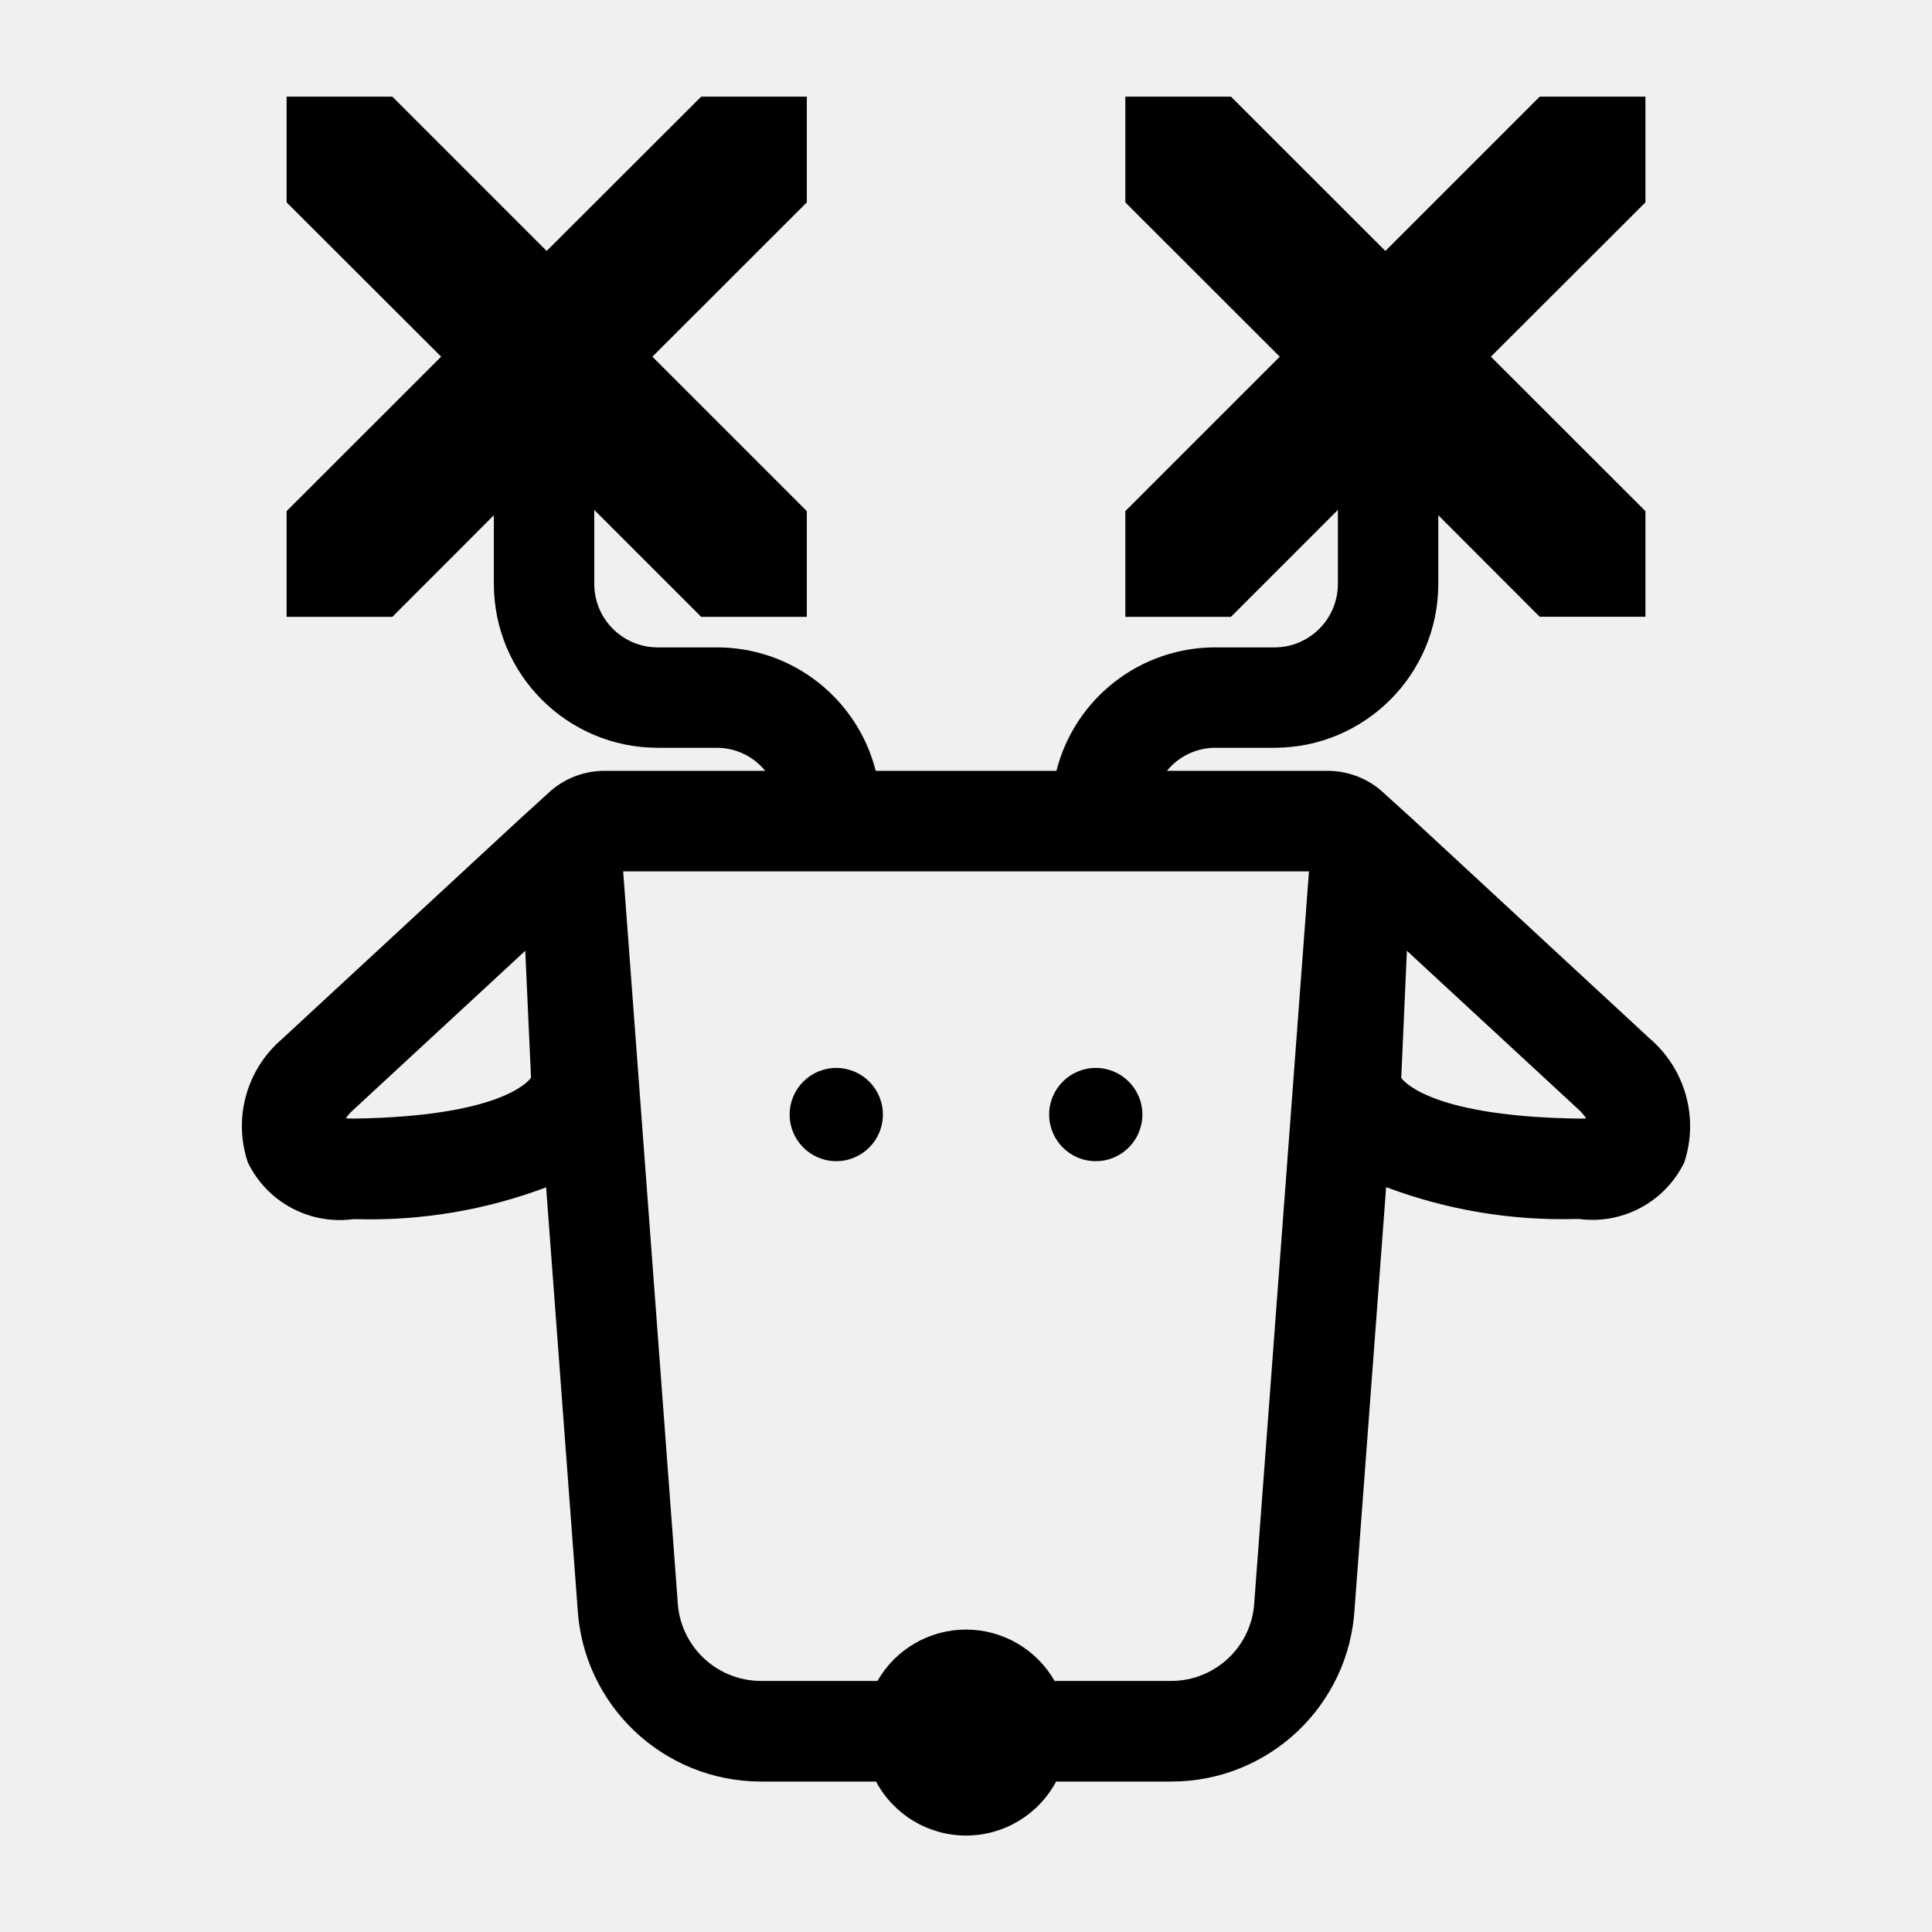
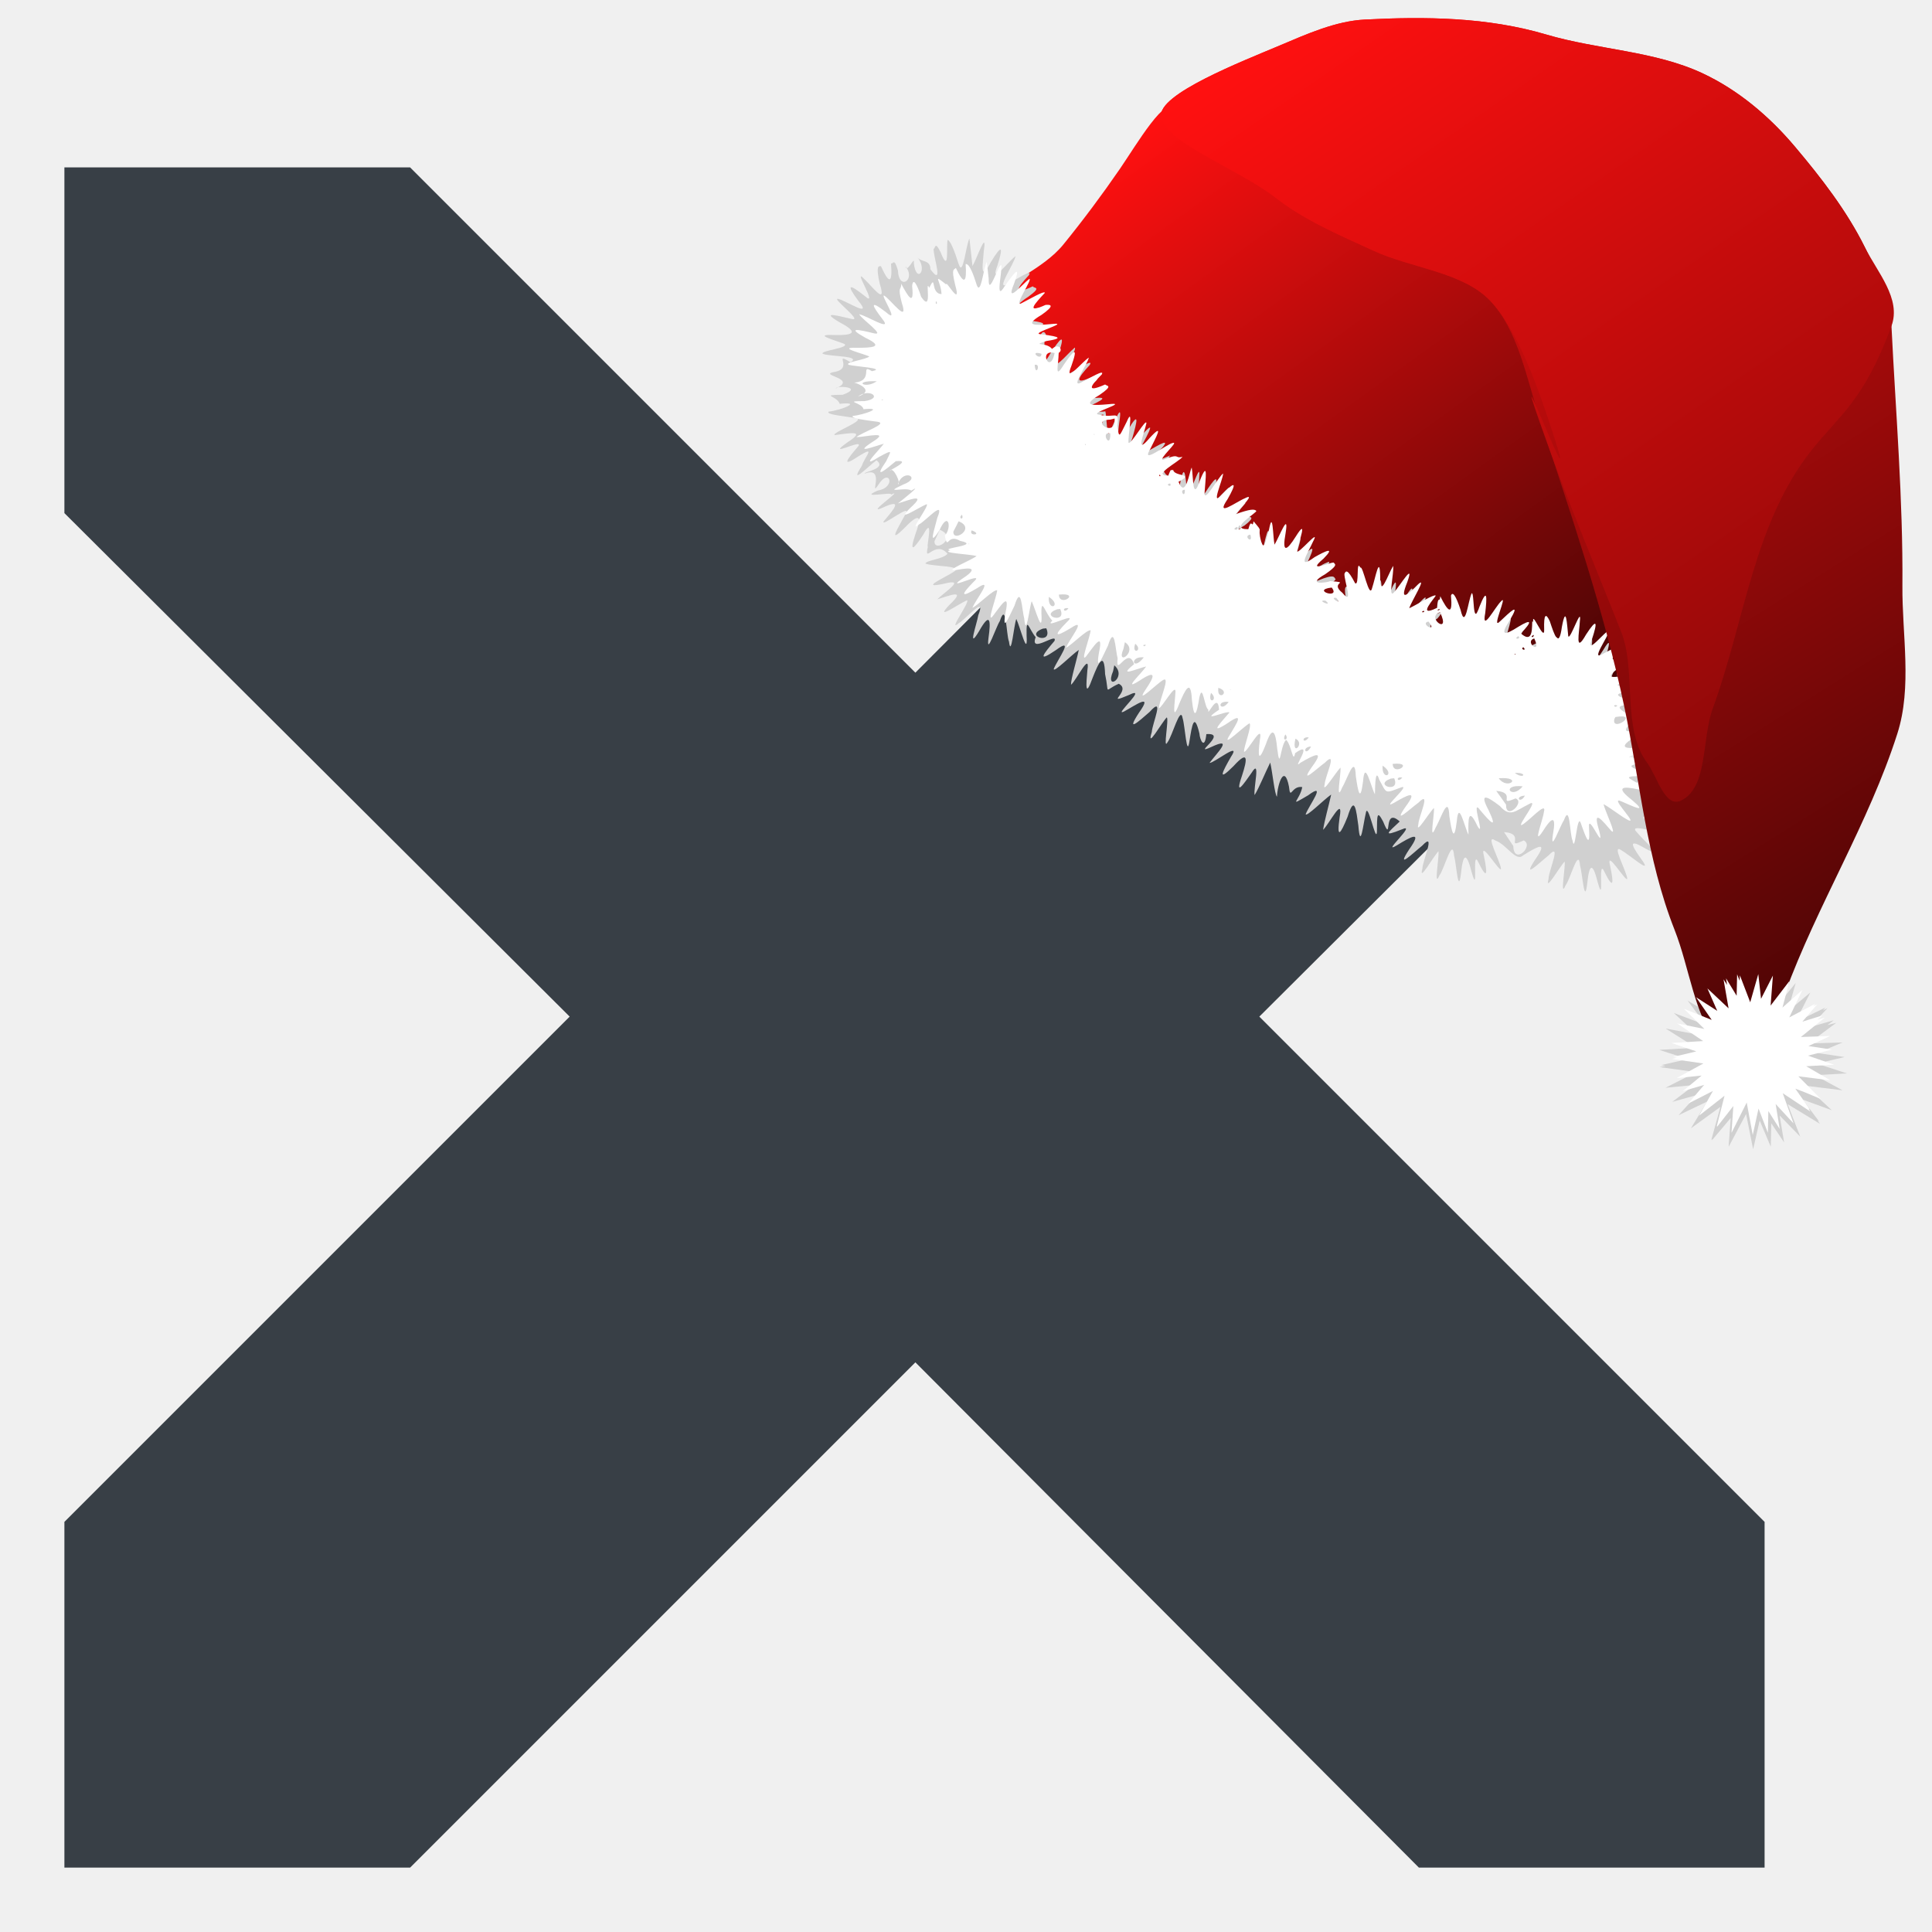
- <svg xmlns="http://www.w3.org/2000/svg" width="30" height="30" viewBox="0 0 30 30" version="1.1" id="svg20">
-   <defs id="defs24" />
-   <g id="Calque_2" data-name="Calque 2" transform="matrix(1.687411,0,0,1.687411,3.741897,1.50071)">
-     <g id="Layer_1" data-name="Layer 1">
-       <g id="g16">
-         <circle cx="5.478" cy="9.367" r="0.429" id="circle10" />
-         <circle cx="7.866" cy="9.367" r="0.429" id="circle12" />
-         <path d="M 12.962,8.666 10.781,6.648 10.484,6.379 a 0.76,0.76 0 0 0 -0.479,-0.175 H 8.521 A 0.574,0.574 0 0 1 8.96,5.992 H 9.51 A 1.509,1.509 0 0 0 11.018,4.485 V 3.852 l 0.933,0.934 h 0.973 V 3.814 l -1.422,-1.421 1.422,-1.42 V 0 h -0.973 l -1.42,1.42 L 9.11,0 h -0.972 V 0.973 L 9.559,2.393 8.138,3.814 v 0.973 h 0.972 L 10.094,3.803 V 4.485 A 0.584,0.584 0 0 1 9.51,5.068 H 8.96 A 1.507,1.507 0 0 0 7.504,6.204 H 5.841 A 1.507,1.507 0 0 0 4.384,5.068 H 3.834 A 0.584,0.584 0 0 1 3.251,4.485 V 3.803 L 4.235,4.787 h 0.972 V 3.814 L 3.786,2.393 5.207,0.973 V 0 h -0.972 L 2.813,1.42 1.393,0 H 0.42 V 0.973 L 1.842,2.393 0.42,3.814 V 4.787 H 1.393 L 2.327,3.852 v 0.632 a 1.509,1.509 0 0 0 1.508,1.508 H 4.384 A 0.574,0.574 0 0 1 4.824,6.204 H 3.34 A 0.761,0.761 0 0 0 2.856,6.383 L 2.564,6.649 0.37,8.679 a 1.052,1.052 0 0 0 -0.307,1.128 0.939,0.939 0 0 0 0.968,0.523 l 0.03,-2.2e-4 a 4.6,4.6 0 0 0 1.747,-0.293 l 0.289,3.866 a 1.691,1.691 0 0 0 1.689,1.602 H 5.844 a 0.939,0.939 0 0 0 1.657,0 H 8.56 A 1.688,1.688 0 0 0 10.248,13.911 l 0.29,-3.876 a 4.601,4.601 0 0 0 1.747,0.293 l 0.03,2.2e-4 A 0.939,0.939 0 0 0 13.282,9.806 1.062,1.062 0 0 0 12.962,8.666 Z M 1.046,9.404 C 1.014,9.404 0.987,9.403 0.965,9.402 A 0.368,0.368 0 0 1 1.011,9.345 L 2.616,7.86 C 2.633,8.241 2.653,8.671 2.669,9.028 2.634,9.077 2.359,9.384 1.046,9.404 Z m 8.279,4.449 a 0.766,0.766 0 0 1 -0.765,0.726 h -1.073 a 0.939,0.939 0 0 0 -1.63,0 H 4.785 A 0.769,0.769 0 0 1 4.018,13.842 L 3.517,7.129 h 6.311 z m 2.973,-4.449 C 11.005,9.384 10.718,9.086 10.677,9.03 10.692,8.685 10.711,8.249 10.729,7.86 l 1.592,1.472 A 0.476,0.476 0 0 1 12.379,9.402 C 12.356,9.403 12.329,9.405 12.298,9.404 Z" id="path14" />
-       </g>
+ <svg xmlns="http://www.w3.org/2000/svg" xmlns:xlink="http://www.w3.org/1999/xlink" width="30" height="30" viewBox="0 0 30 30" version="1.1" id="svg20">
+   <defs id="defs24">
+     <linearGradient xlink:href="#linearGradient2210" id="linearGradient2206" x1="191.171" y1="408.39" x2="285.835" y2="539.549" gradientUnits="userSpaceOnUse" gradientTransform="translate(-161.6244,-367.6955)" />
+     <linearGradient id="linearGradient2210">
+       <stop id="stop2212" offset="0" style="stop-color:#ff1010;stop-opacity:1" />
+       <stop id="stop2214" offset="1" style="stop-color:#000000;stop-opacity:1" />
+     </linearGradient>
+     <linearGradient xlink:href="#linearGradient2210" id="linearGradient2208" x1="191.171" y1="408.39" x2="325.835" y2="623.12" gradientUnits="userSpaceOnUse" gradientTransform="translate(-161.6244,-367.6955)" />
+     <linearGradient xlink:href="#linearGradient2210" id="linearGradient4551" gradientUnits="userSpaceOnUse" x1="191.171" y1="408.39" x2="368.617" y2="664.584" gradientTransform="translate(-161.6244,-367.6955)" />
+   </defs>
+   <style type="text/css" id="style2">
+ 	.st0{fill:#0067FF;}
+ </style>
+   <g id="layer3" style="display:inline">
+     <polygon class="st0" points="95,65.1 123.5,36.7 123.5,17.2 104,17.2 75.6,45.7 47.1,17.2 27.6,17.2 27.6,36.7 56.1,65.1 27.6,93.6 27.6,113.1 47.1,113.1 75.6,84.6 104,113.1 123.5,113.1 123.5,93.6 " id="polygon4" transform="matrix(0.2752921,0,0,0.2752921,-6.598063,-2.135539)" style="fill:#383f46;stroke:none;stroke-width:13.729;fill-opacity:1" />
+   </g>
+   <g id="layer2" style="display:inline">
+     <g id="layer1" transform="matrix(0.1251713,0,0,0.1251713,13.19177,-1.728464)">
+       <path style="fill:#d0d0d0;fill-opacity:1;fill-rule:nonzero;stroke:none;stroke-width:10;stroke-linecap:butt;stroke-miterlimit:4;stroke-dasharray:none;stroke-dashoffset:0;stroke-opacity:1" d="m 112.875,134.844 -1.156,3.75 L 110.25,135 l -0.031,0.75 -0.375,-0.875 -0.062,2.875 -1.531,-2.344 0.156,0.875 -0.5,-0.719 0.688,3.844 -3,-2.656 1.406,3 -3.031,-1.812 2.25,3.031 -3.969,-1.5 2.844,2.656 -3.844,-0.719 3.75,2.375 -3.094,0.188 -1.188,0.062 -0.25,0.031 3.531,1.125 -3.312,0.75 0.531,0.094 -0.719,0.156 4.531,0.625 -3.812,1.938 3.594,-0.344 -2.75,2.094 3.031,-0.844 -2.25,2.5 3.531,-1.688 -2,3.312 3.656,-2.656 -1.125,4.094 0.125,-0.156 -0.062,0.219 2.344,-2.781 -0.25,3.375 v 0.031 0.156 l 2.156,-4.062 0.875,4.375 0.812,-3.562 1.375,3.25 0.062,-2.906 1.594,2.375 -0.562,-3.344 2.562,2.625 -1.562,-4.031 4,2.438 -0.281,-0.406 0.188,0.125 -2.031,-2.719 3.5,1.281 0.094,0.031 -3.25,-3.031 4.594,0.562 -3.469,-1.875 4,-0.219 L 120,145.75 l 3.438,-0.812 -3.375,-0.5 3.125,-1.312 -4.219,0.125 3.438,-2.562 -1.094,0.281 0.781,-0.594 -2.938,0.844 2.156,-2.344 -0.562,0.281 0.281,-0.344 -3.719,1.812 1.875,-3.688 -2.812,2.344 1,-3.531 -2.719,3.312 0.312,-4.031 -1.688,3.125 z" id="path2248" />
+       <path style="fill:url(#linearGradient2206);fill-opacity:1;fill-rule:evenodd;stroke:none;stroke-width:1px;stroke-linecap:butt;stroke-linejoin:miter;stroke-opacity:1" d="m 32.03,39.919 c -1.215,-3.07 -6.333,5.703 -8.855,9.371 -2.882,4.192 -5.881,8.215 -9.085,12.162 -3.358,4.135 -9.305,6.018 -12.143,9.643 -1.163,1.486 -0.54,4.518 0.425,6.423 1.908,3.766 4.686,6.922 7.374,10.15 2.568,3.084 5.164,6.103 8.275,8.667 4.103,3.381 7.904,7.112 12.473,9.905 5.392,3.296 10.59,6.893 16.248,9.747 4.075,2.056 8.109,4.119 12.431,5.644 7.444,2.627 14.911,5.407 22.604,7.046 5.047,1.075 10.226,1.903 15.394,2.061 2.067,0.063 5.999,1.938 5.826,0.253 -0.967,-9.415 -4.98,-22.754 -8.193,-33.824 -1.883,-6.489 -3.032,-13.511 -5.886,-19.65 -1.268,-2.727 -2.91,-5.809 -5.185,-7.493 -4.366,-3.233 -9.836,-4.713 -15.556,-6.631 -8.945,-2.999 -18.181,-9.251 -25.856,-14.898 -3.591,-2.642 -8.915,-5.098 -10.291,-8.576 z" id="path1321" transform="matrix(0.77328,0,0,0.77328,15.63903,-3.39033)" />
+       <path style="fill:#d0d0d0;fill-opacity:1;fill-rule:nonzero;stroke:none;stroke-width:10;stroke-linecap:butt;stroke-miterlimit:4;stroke-dasharray:none;stroke-dashoffset:0;stroke-opacity:1" d="m 14.875,43.406 c -0.454,0.789 -0.78,4.848 -1.33,3.186 -0.587,-1.86 -1.052,-2.924 -1.376,-3.031 -0.198,0.71 0.27,4.443 -0.896,1.49 C 10.56,43.622 10.647,44.684 10.426,44.682 10.4,45.735 11.74,49.479 10.029,47.216 10.047,45.963 8.814,46.395 8.351,45.652 9.811,47.298 8.267,49.088 7.972,46.443 8.121,45.372 7.15,47.799 6.927,46.847 8.295,48.468 6.12,49.985 5.997,47.34 5.508,45.658 5.403,46.666 5.145,46.469 5.335,48.951 4.941,49.156 3.898,46.833 3.579,46.801 3.252,46.804 3.744,48.99 c 0.92,2.925 -0.97,0.282 -1.988,-0.634 -1.426,-1.466 1.92,3.764 0.15,2.19 -1.927,-1.539 -2.416,-1.572 -0.822,0.575 1.857,2.224 -1.404,0.047 -2.442,-0.218 -1.113,-0.311 3.036,2.762 1.681,2.486 -1.609,-0.347 -4.172,-1.118 -1.471,0.451 2.426,1.279 1.476,1.591 -0.787,1.527 -2.789,-0.11 0.238,0.666 1.304,1.115 0.651,0.5 -2.981,0.807 -2.713,1.206 0.922,0.399 4.904,0.214 3.469,1.062 -2.299,-1.389 0.526,0.837 -2.11,1.217 -1.869,0.397 3.094,0.8 0.263,2.032 0.155,-0.393 3.527,-0.186 0.877,0.78 C -3.765,62.821 -1.541,62.898 -1.219,63.906 c 2.927,-0.315 0.145,0.804 -1.375,0.969 -0.389,0.382 2.099,0.562 3.52,0.835 0.883,0.327 -3.116,1.762 -2.787,2.075 1.639,-0.182 4.152,-0.746 1.584,0.909 -2.885,2.064 2.135,-0.584 1.355,0.475 -1.344,1.57 -2.282,2.797 0.166,1.159 2.05,-1.24 0.696,0.04 0.269,1.29 -1.651,2.569 0.784,0.067 1.83,-0.712 1.354,1.067 -1.549,1.39 -1.469,1.656 2.673,-1.016 0.474,3.148 1.697,1.393 1.37,-2.212 2.269,0.313 -0.055,0.701 -2.58,1.106 1.936,0.087 1.633,0.512 1.852,-0.92 -3.309,2.6 -1.109,1.652 2.71,-1.283 1.457,0.187 0.186,1.67 -0.37,0.825 3.807,-2.561 2.648,-0.786 -0.764,1.448 -2.266,3.804 -0.038,1.574 1.7,-1.761 2.247,-1.672 1.352,0.736 -0.847,2.548 -0.208,1.91 0.977,0.088 1.362,-2.523 0.32,1.722 0.553,1.523 -0.523,2.295 0.886,-0.947 2.438,0.881 -0.551,0.679 -2.617,0.787 -2.75,1.213 0.92,0.396 4.908,0.219 3.466,1.057 -1.072,0.704 -4.265,2.103 -1.224,1.461 2.97,-0.768 0.189,0.974 -0.773,1.923 1.427,-0.423 3.735,-1.407 1.559,0.641 -2.083,2.177 1.092,-0.075 2.127,-0.525 0.484,0.08 -2.516,4.134 -1.012,2.839 0.929,-0.523 3.452,-3.608 2.419,-0.979 -0.191,1.141 -1.39,4.452 0.096,1.978 1.369,-2.432 1.489,-1.406 1.176,0.821 -0.32,2.44 0.947,-1.407 1.399,-2.072 0.832,-2.537 0.775,1.614 1.144,2.556 0.257,2.05 0.605,-2.072 0.903,-2.826 0.464,0.923 1.446,4.943 1.277,2.077 -0.052,-2.552 0.247,-0.883 1.127,0.189 -0.817,2.164 2.809,-0.726 2.33,0.465 -1.343,1.572 -2.282,2.798 0.158,1.145 2.436,-1.807 0.232,1.138 -0.243,2.313 -0.056,0.566 2.228,-1.762 3.101,-2.345 -0.277,1.343 -0.987,3.642 -0.964,4.322 0.632,-0.5 2.409,-4.202 2.032,-1.822 -0.157,1.769 -0.306,3.625 0.657,0.939 0.749,-1.897 1.437,-3.345 1.541,-0.435 0.573,2.654 -0.227,2.025 1.698,1.192 1.667,0.852 -1.955,2.751 1.248,1.397 2.555,-1.265 -2.001,2.714 -0.621,2.057 1.437,-0.784 3.691,-2.402 1.885,0.123 -1.673,2.573 -0.111,1.158 1.306,-0.077 1.932,-2.149 0.346,1.394 0.276,2.485 -0.724,2.318 1.226,-1.179 1.858,-1.813 0.298,0.185 -0.5,4.17 0.089,3.089 0.593,-0.741 1.609,-4.661 1.879,-2.981 0.287,0.835 0.521,5.157 0.858,2.765 0.286,-1.79 0.565,-3.659 1.227,-0.864 0.039,0.756 0.65,2.102 0.858,0.065 2.802,-0.201 -1.969,2.782 0.627,1.591 2.805,-1.321 0.709,0.726 -0.234,1.981 0.546,0.044 4.037,-2.813 2.662,-0.757 -1.012,1.774 -1.81,3.281 0.309,1.158 1.881,-2.076 1.732,-0.873 1.061,1.172 -0.948,2.759 0.195,1.055 1.207,-0.377 1.126,-1.828 0.2,1.947 0.353,2.792 0.54,-0.865 1.31,-2.769 1.938,-4.031 0.28,1.204 0.542,3.92 0.833,4.239 0.072,-1.554 0.92,-4.167 1.492,-1.26 0.192,1.787 0.301,-0.167 1.651,0.063 -0.315,1.664 -1.901,2.559 0.727,1.02 2.397,-1.779 0.117,1.234 -0.306,2.345 0.104,0.364 2.266,-1.819 3.164,-2.438 -0.302,1.392 -0.856,3.32 -1,4.375 0.761,-0.734 2.563,-4.338 2.046,-1.548 -0.385,2.78 0.113,2.101 0.992,-0.077 0.885,-2.888 1.08,-0.674 1.334,1.101 0.255,3.133 0.595,-0.142 0.91,-1.48 0.251,-1.769 1.261,3.761 1.39,2.285 0.025,-2.117 0.004,-2.77 0.776,-1.302 1.202,2.948 -0.098,-1.942 2.056,-0.014 -1.415,1.332 -2.28,2.003 0.27,0.978 2.006,-0.914 -2.715,3.241 -0.638,1.987 1.714,-1.052 3.28,-1.953 1.552,0.481 -1.735,2.643 0.403,0.522 1.608,-0.45 1.766,-1.868 0.017,1.911 0.019,2.879 -0.499,1.785 1.408,-1.616 1.997,-2.182 0.102,0.737 -0.622,4.711 0.117,2.995 0.594,-0.745 1.632,-4.838 1.813,-2.478 0.285,0.976 0.523,5.079 0.865,2.211 0.253,-2.464 0.68,-2.658 1.312,-0.169 0.889,3.198 0.028,-2.652 0.758,-1.351 1.236,2.536 1.237,1.608 0.765,-0.649 -0.562,-2.182 2.039,2.207 2.129,1.627 -0.085,-0.976 -2.072,-4.472 -0.696,-3.513 1.345,0.437 2.551,2.697 3.417,1.847 1.714,-1.066 3.239,-1.94 1.529,0.487 -1.727,2.639 0.468,0.445 1.635,-0.483 1.729,-1.819 -0.015,1.978 0.011,2.913 -0.486,1.772 1.412,-1.6 2.003,-2.156 0.105,0.704 -0.626,4.689 0.116,2.932 0.585,-0.718 1.605,-4.809 1.79,-2.417 0.294,0.968 0.551,5.056 0.89,2.181 0.255,-2.477 0.682,-2.6 1.298,-0.134 0.868,3.136 0.013,-2.779 0.738,-1.48 1.227,2.507 1.293,1.752 0.797,-0.587 -0.562,-2.182 2.039,2.207 2.129,1.627 -0.086,-0.974 -2.069,-4.475 -0.698,-3.509 0.963,0.55 3.709,2.954 2.65,1.378 -1.082,-1.528 -2.263,-3.141 0.253,-1.636 2.69,1.484 -0.173,-0.956 -0.943,-1.918 -1.385,-1.331 2.467,0.072 3.367,-0.066 0.331,-0.328 -4.469,-2.17 -1.856,-1.998 2.442,0.019 2.968,-0.252 0.354,-0.998 -2.945,-0.596 2.021,-0.924 1.696,-1.294 -2.007,-0.212 -3.722,-0.467 -0.92,-1.392 2.322,-0.923 -1.927,-0.212 -2.757,-0.352 0.035,-0.496 3.511,-2.679 2.493,-2.53 1.038,-1.065 -2.487,0.834 -2.066,-0.007 1.173,-1.374 1.656,-1.726 1.326,-2.052 -1.371,0.795 -3.327,-1.972 -0.641,-1.39 2.94,0.102 -0.97,-0.798 -1.889,-1.26 0.054,-0.422 4.766,-0.922 1.655,-1.127 -3.078,-0.048 -0.253,-0.981 1.093,-1.692 -0.922,-0.213 -4.971,0.817 -3.01,-0.541 1.417,-1.151 2.389,-2.024 1.779,-2.066 0.124,-0.476 -3.956,1.675 -1.402,-0.611 1.545,-1.705 0.373,-1.155 -1.189,-0.205 -2.425,1.899 -0.78,-0.673 -0.22,-2.053 1.223,-2.325 -1.958,1.801 -2.083,1.249 0.122,-1.003 1.555,-4.833 0.063,-2.353 -1.103,1.694 -2.112,3.126 -1.545,0.207 0.471,-3.033 -0.341,-1.125 -1.109,0.612 -0.676,1.841 -0.332,-3.841 -0.799,-2.32 -0.446,0.948 -0.784,4.925 -1.362,2.138 -0.638,-2.278 -0.887,-1.974 -1.254,-2.354 0.082,2.07 0.005,3.511 -1.102,0.85 -0.338,-0.468 -0.394,0.072 -0.586,0.096 1.451,2.152 -2.822,2.345 -0.562,0.474 1.116,-1.29 -0.743,-0.078 -1.588,0.345 -2.417,1.927 -0.875,-0.571 -0.277,-2.014 1.175,-2.206 -1.446,1.028 -2.129,1.483 0.058,-0.856 1.578,-4.903 0.289,-2.821 -0.817,0.995 -2.359,4.024 -1.746,1.01 0.304,-2.415 0.143,-3.035 -0.844,-0.461 -0.868,2.731 -0.535,-2.46 -0.925,-2.127 -0.453,0.804 -0.774,5.011 -1.349,2.679 -0.604,-2.014 -0.95,-2.459 -1.331,-2.873 -0.026,1.649 0.184,4.232 -0.984,1.383 -0.562,-1.031 -0.516,-0.193 -0.719,-0.169 0.689,1.856 -3.216,1.644 -0.666,-0.014 1.273,-1.459 -0.634,-0.286 -1.978,0.484 -2.128,1.575 0.247,-1.811 0.45,-2.805 0.507,-1.385 -2.946,3.345 -2.161,1.191 0.406,-1.603 1.207,-4.055 -0.378,-1.375 -1.36,2.404 -1.544,1.559 -1.197,-0.754 0.467,-3.022 -0.786,0.589 -1.372,1.624 -0.328,-0.194 -0.204,-4.903 -0.71,-2.319 -0.423,1.593 -0.811,4.159 -1.396,1.152 -0.596,-2.162 -0.822,-1.678 -1.088,-1.585 0.186,2.484 -0.202,2.686 -1.227,0.353 -0.27,0.174 -0.7,-0.18 -0.176,2.168 1.416,2.931 -1.917,0.313 -1.016,-0.353 0.917,-0.436 -1.767,-0.587 -2.023,-0.237 -2.587,0.416 1.03,-1.562 1.632,-2.376 -0.212,-0.233 -0.026,-0.752 -2.233,0.162 -0.754,0.021 2.522,-2.962 1.072,-2.213 -1.03,0.353 -4.103,2.949 -2.635,0.561 0.883,-1.822 1.644,-3.47 -0.362,-1.193 -1.85,2.281 -0.309,-1.284 -0.196,-2.386 -0.167,-0.438 -2.022,3.065 -2.37,2.842 -0.084,-0.908 0.701,-5.169 -0.189,-2.96 -0.833,2.334 -1.292,2.411 -1.311,-0.154 -0.114,-2.212 -0.754,1.778 -1.079,2.614 0.391,0.168 -1.683,-1.74 -0.194,-2.374 -1.265,-0.538 -1.114,-0.439 -1.519,-1.017 0.473,1.708 -2.848,0.777 -0.271,-0.578 1.44,-1.126 0.687,-1.068 0.132,-1.077 -2.721,1.337 -1.204,-0.292 -0.048,-1.667 -0.06,-0.377 -1.91,0.83 -3.18,1.509 -0.827,0.197 1.52,-3.347 1.138,-3.473 -0.996,0.829 -3.085,3.558 -1.959,0.704 0.912,-2.714 0.161,-1.818 -1.026,0.022 -1.455,2.688 -0.66,-0.884 -0.686,-2.171 0.184,-2.12 -1.414,3.481 -1.54,1.952 -0.155,-2.025 -0.329,-3.804 -0.873,-0.824 -0.942,2.476 -1.397,-1.308 -0.21,-0.855 -1.88,-0.256 -1.415,-0.501 -1.907,-0.95 0.242,1.442 -2.446,1.026 0.12,-0.426 2.119,-1.476 0.003,-0.649 0.832,-1.427 -2.236,0.985 -2.762,0.779 -0.915,-1.082 0.978,-1.245 -1.177,0.197 -2.385,0.833 -1.8,1.196 0.627,-2.216 0.788,-3.157 -0.105,-0.506 -3.172,3.731 -2.2,1.196 0.58,-1.995 0.912,-3.449 -0.581,-0.921 -1.357,2.51 -1.334,1.148 -1.06,-0.918 0.491,-3.086 -0.655,0.161 -1.253,1.291 -0.293,0.418 -0.319,-2.339 -0.482,-2.745 0.177,0.125 -2.104,0.167 -2.753,-0.236 1.469,-0.73 4.028,-1.733 0.921,-1.314 -2.943,0.559 -1.174,-0.704 0.244,-1.832 1.315,-0.985 0.093,-0.661 0.143,-0.937 -2.525,1.187 -2.024,0.265 -0.496,-1.373 0.637,-0.975 -1.875,0.766 -2.984,1.301 -0.827,0.196 1.521,-3.345 1.136,-3.474 -1.005,0.824 -3.116,3.555 -1.989,0.705 0.912,-2.714 0.161,-1.818 -1.026,0.022 -1.361,2.351 -0.694,-0.092 -0.73,-1.597 0.564,0.165 0.057,-2.099 -0.594,-0.466 -0.914,-0.983 -2.859,-0.49 -1.221,-1.114 2.834,-0.465 1.599,-0.738 -0.53,-0.969 -1.134,-0.28 4.402,-1.864 1.046,-1.439 -2.404,0.35 -2.856,-0.054 -0.693,-1.47 1.758,-1.285 0.631,-0.99 0.548,-1.282 -2.525,1.187 -2.024,0.265 -0.496,-1.373 0.519,-0.862 -1.573,0.539 -2.783,1.171 -1.285,0.635 0.936,-2.551 1.128,-3.527 -0.866,0.586 -3.263,3.808 -2.245,1.146 0.759,-2.387 0.555,-2.671 -0.799,-0.447 -1.427,2.706 -1.014,0.253 -0.886,-1.4 C 17.064,42.137 15.782,45.938 15.25,46.812 15.125,45.677 15,44.542 14.875,43.406 Z m 16.594,21.812 c 0.428,2.773 -3.446,0.31 -0.531,0.146 0.177,-0.049 0.354,-0.098 0.531,-0.146 z M 11.188,79.531 c 2.331,0.922 -0.69,2.931 -0.653,1.423 0.218,-0.474 0.435,-0.949 0.653,-1.423 z M 59.75,88.75 c 1.462,1.575 -2.638,0.523 -0.2,0.097 z m -35.344,3 c 0.908,2.138 -2.861,0.956 -0.425,0.044 l 0.265,-0.027 z m 8.438,4.594 c 1.687,1.466 -1.259,3.355 -0.148,0.718 0.049,-0.239 0.098,-0.479 0.148,-0.718 z M 96.656,106.75 c 3.089,-0.539 0.058,1.992 -0.237,0.538 0.079,-0.179 0.158,-0.359 0.237,-0.538 z M 81.188,117.031 c 2.809,0.214 0.01,2.187 2.438,1.031 1.35,0.629 -1.206,3.166 -1.288,0.698 -0.378,-0.58 -0.767,-1.152 -1.149,-1.73 z" id="path3861" />
+       <path style="fill:#ffffff;fill-opacity:1;fill-rule:nonzero;stroke:none;stroke-width:10;stroke-linecap:butt;stroke-miterlimit:4;stroke-dasharray:none;stroke-dashoffset:0;stroke-opacity:1" d="m 18.969,43.406 c -0.454,0.784 -0.775,4.682 -1.351,2.575 -0.608,-1.906 -0.99,-2.347 -1.28,-2.296 0.157,2.259 -0.17,2.707 -1.214,0.476 -0.219,0.274 -0.606,-0.042 -0.086,2.095 0.852,3.028 -1.239,-0.786 -1.103,-0.032 -1.817,-1.442 -0.665,-0.486 -0.591,1.183 -1.436,-0.051 -0.597,-2.648 -1.522,-0.787 -0.587,-1.287 0.491,3.314 -0.997,1.137 C 10.266,46.074 9.812,45.35 9.701,46.398 9.974,49.018 9.193,47.697 8.344,46.125 c 0.033,0.899 -0.495,0.166 0.069,2.35 0.868,2.652 -1.16,-0.115 -2.085,-0.817 -0.895,-0.655 2.114,3.747 0.09,1.964 -2.081,-1.599 -1.701,-0.802 -0.4,0.892 1.331,1.656 -1.997,-0.461 -2.89,-0.605 0.377,0.667 3.389,2.756 1.77,2.349 -1.84,-0.448 -3.427,-0.789 -0.98,0.574 2.454,1.178 0.712,1.228 -1.071,1.242 -2.522,-0.086 0.612,0.67 1.548,1.065 -0.344,0.401 -3.291,0.744 -2.525,1.053 0.838,0.206 4.709,0.416 2.838,0.779 -1.523,-0.988 0.342,1.19 -2.202,1.424 0.076,-0.052 2.811,0.919 0.463,1.731 1.452,-1.121 3.199,0.227 0.823,0.559 -2.814,-3.74e-4 -0.224,0.168 -0.135,1.003 2.769,-0.269 0.033,0.699 -1.344,0.844 -0.119,0.32 1.458,0.494 3.058,0.708 1.509,0.21 -1.927,1.314 -2.589,1.917 1.216,-0.027 4.373,-0.856 1.942,0.624 -2.331,1.546 0.219,0.524 1.464,0.189 -0.718,0.956 -3.087,3.225 -0.647,1.669 1.928,-1.049 1.517,-0.763 0.937,0.507 -1.622,2.34 -0.186,1.135 1.197,-0.009 2.324,-0.227 -1.379,1.391 -0.665,1.171 0.301,-0.544 1.384,1.591 0.923,1.716 0.595,-2.035 3.05,-0.881 0.669,0.006 -2.706,1.258 0.301,0.234 0.993,0.752 1.486,-0.915 -0.934,1.035 -1.656,1.594 1.47,-0.444 3.659,-1.357 1.543,0.545 -1.98,1.96 1.055,-0.069 2.009,-0.444 0.464,0.053 -2.413,3.737 -0.936,2.504 0.874,-0.453 3.275,-3.245 2.267,-0.813 -0.317,1.342 -1.223,3.87 0.282,1.508 1.077,-2.419 1.564,-0.304 0.652,0.699 0.41,1.965 0.237,-0.341 1.888,0.642 2.762,0.579 -2.601,0.895 -1.205,1.171 -1.305,0.348 2.421,0.468 3.25,0.719 -0.604,0.501 -4.21,1.931 -2.574,1.739 2.212,-0.434 2.745,-0.173 0.662,1.169 -2.089,1.496 3.24,-1.22 1.525,0.314 -1.629,1.663 -1.572,1.993 0.495,0.736 2.142,-1.433 -0.287,1.528 -0.615,2.469 0.797,-0.427 2.603,-2.302 3.071,-2.187 -0.082,0.865 -1.34,4.111 -0.572,3.246 0.94,-1.212 2.203,-3.263 1.605,-0.477 -0.463,2.765 0.505,0.351 1.111,-0.853 0.853,-2.705 0.896,0.39 1.205,1.576 0.256,2.524 0.618,-1.28 0.93,-2.138 0.502,1.097 1.376,4.406 1.207,1.517 -0.031,-2.154 0.482,0.026 1.355,0.902 -1.28,1.198 3.447,-1.338 1.8,0.178 -1.629,1.663 -1.572,1.993 0.495,0.736 2.142,-1.433 -0.287,1.528 -0.615,2.469 0.797,-0.427 2.603,-2.302 3.071,-2.187 -0.082,0.865 -1.34,4.111 -0.572,3.246 0.94,-1.212 2.203,-3.263 1.605,-0.477 -0.463,2.765 0.505,0.351 1.111,-0.853 0.853,-2.705 0.896,0.39 1.205,1.576 -0.299,2.473 1.258,-1.651 2.04,0.711 -2.032,1.655 0.064,0.643 1.498,0.281 -0.466,0.745 -3.088,3.189 -0.85,1.777 2.128,-1.416 1.983,-0.658 0.741,1.151 -1.301,1.953 1.532,-0.89 2.229,-1.254 0.911,-0.508 -0.521,2.584 -0.539,3.503 0.351,-0.002 2.065,-3.132 2.058,-2.063 -0.049,1.219 -0.53,4.125 0.475,1.489 0.733,-1.725 1.43,-3.176 1.561,-0.446 0.28,2.61 0.597,1.775 0.929,-0.329 0.423,-1.857 0.606,1.277 1.12,1.546 -0.209,1.137 1.173,-2.39 1.32,-0.004 -2.666,1.773 1.046,0.028 1.283,0.346 -0.993,1.174 -2.674,2.897 -0.239,1.33 2.316,-1.636 1.002,0.22 0.215,1.568 -0.992,1.604 1.815,-1.198 2.515,-1.557 0.354,0.262 -0.739,2.931 -0.676,3.532 0.375,0.122 2.416,-3.847 1.964,-1.482 -0.257,1.997 -0.2,2.958 0.728,0.584 0.83,-2.414 1.221,-1.655 1.421,0.485 0.389,3.04 0.335,-0.292 1.103,-1.075 0.682,0.601 0.854,3.059 1.121,1.652 2.559,-1.801 -0.586,2.34 0.668,1.186 1.623,-0.934 3.09,-1.718 1.433,0.5 -1.663,2.392 0.572,0.235 1.585,-0.495 1.691,-1.696 -0.005,1.777 -0.02,2.683 -0.377,1.386 1.413,-1.583 1.966,-2.07 0.08,0.761 -0.655,4.553 0.221,2.426 0.641,-1.048 1.574,-4.198 1.676,-1.373 0.274,1.89 0.555,3.385 0.898,0.638 0.224,-2.79 0.943,0.603 1.472,1.616 0.025,-1.26 0.074,-3.319 0.542,-1.8 0.948,1.654 0.577,1.762 2.633,0.967 1.567,-0.614 -2.713,2.981 -0.782,1.874 1.624,-0.948 3.049,-1.705 1.403,0.503 -1.663,2.392 0.572,0.235 1.585,-0.495 1.688,-1.697 0.012,1.781 0.005,2.69 -0.365,1.374 1.394,-1.565 1.94,-2.046 0.079,0.757 -0.654,4.523 0.221,2.395 0.642,-1.048 1.568,-4.197 1.687,-1.375 0.287,1.886 0.579,3.39 0.922,0.641 0.231,-2.769 0.935,0.671 1.452,1.652 -0.047,-1.866 -0.05,-3.571 1.122,-1.047 1.026,1.68 -0.942,-3.774 0.35,-1.97 1.247,1.479 2.193,2.465 1.034,0.003 -1.234,-2.306 -0.179,-1.743 1.382,-0.547 1.297,1.487 1.947,0.583 3.567,-0.207 1.551,-0.938 -1.39,2.626 -0.885,2.584 0.783,-0.313 3.234,-3.183 2.779,-1.597 -0.097,0.897 -1.465,4.364 -0.145,2.377 1.219,-1.939 1.696,-1.946 1.266,0.406 -0.359,2.422 0.896,-1.108 1.365,-1.789 0.777,-2.157 0.706,1.745 1.075,2.505 0.32,1.877 0.544,-3.486 1.018,-2.163 0.618,1.775 1.207,3.385 1.024,0.56 -0.173,-2.081 2.058,3.489 1.224,0.258 -0.821,-2.688 0.422,-1.141 1.544,0.159 0.763,0.682 -0.798,-2.474 -0.961,-3.32 0.914,0.488 2.905,2.071 3.288,2.054 0.477,-0.062 -2.679,-3.172 -1.012,-2.37 1.45,0.628 3.321,1.543 1.216,-0.22 -1.992,-1.553 -1.261,-1.763 0.891,-1.272 2.838,0.645 -0.005,-0.635 -1.05,-1.305 -1.092,-0.646 3.144,-0.14 2.799,-0.523 -1.116,-0.496 -4.374,-1.085 -1.547,-1.411 2.882,-0.445 -0.19,-0.586 -1.437,-0.82 0.798,-0.475 4.099,-1.542 1.481,-1.208 -2.214,0.3 -2.798,-0.005 -0.683,-1.31 1.699,-1.166 0.56,-0.874 0.51,-1.147 -2.22,1.167 -2.109,0.01 -0.408,-0.956 0.272,-0.857 -0.179,-0.019 -1.566,-0.997 -2.035,-1.284 3.066,-0.6 1.729,-1.075 -1.434,-0.508 -3.978,-1.065 -1.103,-1.383 3.07,-0.474 -1.416,-0.468 -1.362,-0.872 1.731,-0.735 3.29,-1.428 0.485,-1.077 -2.816,0.531 -0.412,-0.89 0.659,-1.812 1.208,-0.846 -0.636,-0.099 0.145,-0.745 -2.094,0.874 -2.606,0.703 -0.817,-0.985 0.887,-1.046 -1.182,0.234 -2.263,0.768 -1.706,1.071 0.613,-2.052 0.777,-2.93 -0.486,0.056 -3.035,3.328 -2.177,1.148 0.715,-2.151 0.657,-2.727 -0.731,-0.588 -1.424,2.509 -0.828,-0.28 -0.767,-1.665 0.258,-2.06 -1.195,2.424 -1.439,1.87 -0.169,-1.522 -0.257,-4.013 -0.792,-1.152 -0.368,2.758 -0.935,0.971 -1.498,-0.706 -0.475,-1.034 -0.764,-0.952 -0.698,1.05 0.051,1.658 -1.64,-2.711 -1.336,-0.875 -0.438,-1.109 0.435,3.112 -1.555,1.334 1.404,-1.468 1.414,-1.869 -0.308,-0.829 -1.636,1.048 -2.381,1.213 -1.09,-0.769 1.464,-2.455 0.035,-1.045 -1.222,0.134 -1.111,1.1 1.062,-3.561 0.162,-2.518 -0.729,0.678 -2.458,4.016 -1.961,1.436 0.217,-1.925 0.276,-3.273 -0.725,-0.75 -0.889,2.726 -0.596,-1.897 -0.957,-1.685 -0.449,0.903 -0.778,4.619 -1.374,2.076 -0.594,-1.825 -0.999,-2.331 -1.194,-1.788 0.23,2.553 -0.359,2.037 -1.332,0.077 -0.055,0.966 -0.283,-0.263 -0.392,1.44 -2.693,1.332 -0.158,-1.358 -0.17,-1.52 -0.233,-0.196 -2.217,1.071 -3.282,1.571 0.219,-0.793 2.285,-4.051 1.104,-2.974 -1.345,1.381 -2.351,2.206 -1.356,-0.254 0.957,-2.656 -0.88,0.418 -1.608,1.219 -0.833,1.01 -0.005,-2.395 -0.139,-3.241 -0.64,1.042 -1.662,4.216 -1.606,1.369 -0.054,-2.914 -0.599,0.139 -0.99,1.329 -0.369,1.623 -1.15,-2.855 -1.477,-2.482 -0.57,-1.17 -0.08,2.385 -0.652,1.923 -0.957,-1.853 -1.157,-1.529 -1.319,-1.151 -0.021,0.911 1.162,4.058 -0.248,2.354 -1.709,-1.359 1.183,-1.258 -1.539,-1.455 -0.157,0.16 -3.206,0.617 -0.605,-0.853 1.537,-1.061 1.301,-1.21 1.102,-1.377 0.216,-0.464 -3.768,1.506 -1.295,-0.567 1.493,-1.522 0.282,-0.969 -1.123,-0.172 -2.309,1.699 -0.769,-0.613 -0.197,-1.915 1.064,-1.954 -1.931,1.742 -1.988,1.163 0.235,-1.177 1.416,-4.282 -0.126,-1.836 -1.206,1.927 -1.719,2.028 -1.285,-0.364 0.462,-2.847 -0.755,0.375 -1.364,1.397 -0.213,-0.877 -0.192,-4.451 -0.688,-1.861 -0.524,1.76 -0.603,2.538 -0.975,1.467 -0.545,-2.043 0.39,-0.924 -0.938,-2.5 -0.18,1.036 -0.25,-0.555 -0.653,0.977 -2.647,0.029 1.252,-2.116 0.978,-2.286 -0.241,-0.219 -0.723,-0.235 -2.574,0.434 0.819,-1.002 2.502,-2.659 1.186,-1.991 -1.136,0.467 -3.755,2.462 -2.167,0.122 1.142,-2.011 1.054,-2.384 -0.645,-0.613 -1.574,1.759 0.067,-1.727 0.094,-2.581 -0.678,0.535 -2.426,3.889 -2.294,2.291 0.094,-1.515 0.494,-4.14 -0.588,-1.405 -0.928,2.7 -0.795,-0.42 -1.012,-1.617 -0.264,0.356 -0.753,4.007 -1.64,1.764 2.116,-1.086 -0.594,-0.599 -0.665,-1.505 -0.286,0.29 -0.16,-0.445 -0.611,0.761 -2.065,-0.049 1.248,-1.674 1.778,-2.352 -1.09,0.271 -0.181,-0.536 -2.409,0.375 -0.691,-0.02 2.078,-2.366 1.19,-2.094 -0.891,0.223 -3.935,2.689 -2.824,0.826 0.659,-1.38 1.918,-3.562 -0.059,-1.419 -1.848,2.193 -0.646,-0.589 -0.384,-1.837 0.033,-0.807 -1.919,2.711 -2.217,2.403 -0.094,-0.787 0.674,-4.728 -0.213,-2.62 -0.87,1.653 -0.959,2.342 -1.165,0.535 0.246,-2.151 -0.394,-0.852 -2.251,-1.403 -1.537,-0.153 3.946,-1.601 1.155,-1.294 -1.867,0.171 -3.479,0.248 -1.124,-1.147 1.811,-1.244 0.874,-1.071 0.703,-1.302 -2.369,1.055 -1.91,0.244 -0.42,-1.246 0.4,-0.698 -1.48,0.454 -2.643,1.04 -1.229,0.597 0.856,-2.258 1.035,-3.128 -0.831,0.516 -3.149,3.441 -2.15,0.992 0.875,-2.462 0.271,-1.918 -0.947,-0.122 -1.273,2.074 -0.615,-0.162 -0.653,-1.464 0.61,-0.273 0.055,-1.302 -0.81,-0.479 -0.728,-0.92 -2.683,-0.314 -0.71,-0.98 2.832,-0.432 0.735,-0.644 -0.917,-0.876 -0.525,-0.272 4.083,-1.517 1.479,-1.225 -1.859,0.164 -3.526,0.257 -1.155,-1.147 1.673,-1.175 1.172,-1.289 0.496,-1.233 -2.553,1.151 -1.317,-0.175 -0.082,-1.501 -0.067,-0.303 -1.829,0.75 -2.994,1.34 -0.813,0.226 1.463,-3.013 1.07,-3.078 -0.961,0.739 -3.002,3.246 -1.906,0.618 0.968,-2.67 -0.089,-1.201 -1.154,0.286 -1.248,2.077 -0.294,-1.701 -0.428,-2.587 -0.267,-0.395 -1.618,4.202 -1.563,1.659 -0.078,-0.693 -0.156,-1.386 -0.233,-2.079 z m -6.312,4.875 c 0.329,0.304 -0.136,0.593 0,0 z m 14.719,6.438 c -0.57,2.809 -2.078,-0.558 0,0 z M 25.75,54.812 c -0.027,1.021 -1.671,-0.507 0,0 z m -0.844,1.375 c 0.831,-0.24 0.13,1.629 0,0 z M 5.312,58.219 c -1.469,1.043 -3.095,-0.119 0,0 z M 6,60.469 c 0.347,0.105 -0.347,0.105 0,0 z m 28.812,2.375 c 0.304,2.508 -3.246,0.228 -0.52,0.132 0.173,-0.044 0.347,-0.088 0.52,-0.132 z m -0.531,1.844 c 0.077,2.135 -1.303,-0.29 0,0 z M 32.25,64.781 c 0.138,-0.086 0.048,0.283 0,0 z m -1.125,1.25 c 0.173,-0.129 0.098,0.311 0,0 z m 9.312,3.781 c 0.248,0.382 -0.311,0.099 0,0 z m 1.281,1.094 c 0.258,0.6 -0.757,0.085 0,0 z m 1.812,0.781 c 0.046,1.234 -0.772,-0.063 0,0 z M 15.875,74.781 c 0.328,0.708 -0.55,0.509 0,0 z m -0.406,0.812 c 2.218,0.875 -0.75,2.684 -0.651,1.278 0.217,-0.426 0.434,-0.852 0.651,-1.278 z M 50.312,76.062 c 0.51,0.545 -0.578,0.919 0,0 z m -0.281,0.219 c 0.283,0.581 -0.895,0.342 0,0 z m -32.938,0.438 c 1.48,0.562 -0.473,0.765 0,0 z M 51.656,77.25 c 0.394,1.286 -0.996,0.125 0,0 z m -34.938,1.125 c 0.184,-0.005 -0.082,0.144 0,0 z M 61.75,83.812 c 1.181,1.522 -2.657,0.312 0,0 z m -33.844,0.875 c 2.846,-0.287 0.048,1.644 0,0 z m -1.25,0.281 c 1.713,1.093 -0.144,1.947 0,0 z m 35.656,0.125 c 0.96,1.076 -1.038,-0.16 0,0 z m -1.344,0.344 c 1.101,0.876 -1.293,-0.115 0,0 z m -31.875,0.938 c -0.534,0.753 -0.937,-0.144 0,0 z m -1.031,0.094 c 0.938,1.951 -2.694,0.872 -0.387,0.043 l 0.246,-0.027 z m 47.062,0 c 0.104,0.263 -0.604,0.175 0,0 z m -1.969,0.219 c 0.324,0.221 -0.577,0.287 0,0 z m 2.031,0.188 c 1.442,2.987 -1.881,0.624 0,0 z M 73.75,88.031 c 1.252,1.526 -1.173,0.25 0,0 z m 13.062,1.656 c 0.052,0.435 -0.612,0.272 0,0 z m -1.906,0.156 c 0.422,0.409 -0.75,0.428 0,0 z M 86.875,90.125 c 1.026,2.161 -1.335,0.434 0,0 z m -50.781,0.469 c 1.728,1.087 -1.17,3.136 -0.177,0.822 0.059,-0.274 0.118,-0.548 0.177,-0.822 z m 1.281,0.188 c 1.043,0.845 -0.508,1.451 0,0 z m 1.031,0.156 c 0.655,-0.174 -0.098,0.413 0,0 z m 47.125,0.281 c 0.543,0.6 -0.511,0.216 0,0 z m -1,0.812 c 0.168,0.135 -0.309,0.064 0,0 z m -46.094,0.438 c -1.368,1.825 -1.862,-0.176 0,0 z m 9.25,3.781 c 1.662,0.497 -0.229,1.791 0,0 z m 1.438,0.219 c 0.212,-0.083 0.022,0.102 0,0 z M 46.781,96.875 c 1.008,0.929 -0.499,1.527 0,0 z M 48.969,98 c -1.029,1.419 -1.653,-0.212 0,0 z m 48.219,0.438 c -0.29,0.443 -0.716,-0.203 0,0 z m -0.25,1.438 c 3.162,-0.554 -0.526,1.984 -0.123,0.245 l 0.111,-0.221 z M 56,102.031 c 0.571,0.679 -0.532,1.002 0,0 z m 2.906,0.375 c -0.728,0.969 -0.991,-0.152 0,0 z M 57.25,102.562 c 1.272,0.554 -0.541,2.375 0,0 z m 1.938,0.969 c -0.694,1.323 -1.195,0.047 0,0 z m 10.125,2.156 c 2.846,-0.287 0.048,1.644 0,0 z m -1.25,0.219 c 1.698,1.133 -0.147,1.983 0,0 z m 16.406,0.906 c 1.625,-0.095 1.137,0.851 0,0 z M 70.5,107.375 c -0.534,0.753 -0.937,-0.144 0,0 z m -1,0.094 c 0.842,1.942 -2.701,0.859 -0.418,0.045 l 0.246,-0.027 z m 12.969,0 c 3.121,-0.219 1.119,1.556 0,0 z m 2.969,1 c -1.384,1.74 -2.784,-0.29 0,0 z m -3.281,0.562 c 2.658,0.233 0.027,1.947 2.397,0.94 1.244,0.414 -1.222,2.81 -1.174,0.775 -0.393,-0.582 -0.816,-1.143 -1.223,-1.715 z m 3.562,0.594 c -0.599,1.107 -1.347,0.071 0,0 z" id="path2310" transform="translate(-1.936722,2.884332)" />
+       <path style="fill:url(#linearGradient2208);fill-opacity:1;fill-rule:evenodd;stroke:none;stroke-width:1px;stroke-linecap:butt;stroke-linejoin:miter;stroke-opacity:1" d="m 29.768,40.917 c -0.582,-3.559 12.982,-8.827 19.015,-11.376 4.371,-1.847 8.972,-3.918 13.641,-4.16 9.68,-0.503 19.645,-0.408 29.13,2.402 8.24,2.441 17.416,2.614 25.125,6.246 5.692,2.682 10.632,6.845 14.773,11.756 4.227,5.013 8.299,10.271 11.197,16.11 1.987,4.003 4.048,7.979 4.277,12.646 0.681,13.872 1.864,27.753 1.754,41.682 -0.062,7.869 1.593,16.195 -0.814,23.722 -4.609,14.416 -12.833,27.44 -18.042,41.684 -1.797,4.914 -0.721,12.636 -5.077,14.754 -2.605,1.267 -3.849,-3.915 -5.428,-6.023 -4.152,-5.542 -4.714,-12.68 -7.21,-19.005 -4.492,-11.383 -5.524,-23.716 -8.021,-35.617 -3.251,-15.493 -8.631,-31.104 -13.543,-46.16 -2.153,-6.598 -3.549,-14.535 -8.1,-19.197 -4.415,-4.522 -12.501,-5.108 -18.587,-7.905 -5.363,-2.465 -11.045,-4.865 -15.645,-8.453 -6.134,-4.785 -17.743,-8.802 -18.447,-13.106 z" id="path1323" transform="matrix(0.77328,0,0,0.77328,15.63903,-3.39033)" />
+       <path style="fill:#ffffff;fill-opacity:1;fill-rule:nonzero;stroke:none;stroke-width:10;stroke-linecap:butt;stroke-miterlimit:4;stroke-dasharray:none;stroke-dashoffset:0;stroke-opacity:1" d="m 114.5,104.594 -1,3.5 -1.281,-3.344 -0.031,0.688 -0.312,-0.812 -0.062,2.656 -1.312,-2.156 0.125,0.812 -0.438,-0.688 0.625,3.594 -2.625,-2.469 1.219,2.781 -2.625,-1.688 1.938,2.812 -3.438,-1.375 2.531,2.5 -3.375,-0.688 3.219,2.188 -2.562,0.156 -1.094,0.062 -0.25,0.031 3.062,1.031 -2.875,0.688 0.5,0.094 -0.656,0.156 3.906,0.562 -3.312,1.812 3.094,-0.312 -2.344,1.938 2.656,-0.781 -1.969,2.312 3.062,-1.562 -1.719,3.062 3.156,-2.469 -0.969,3.812 0.062,-0.094 -0.031,0.156 2.031,-2.594 -0.219,3.156 v 0.031 0.125 l 1.875,-3.75 0.75,4.031 0.719,-3.281 1.156,3 0.062,-2.688 1.406,2.219 -0.5,-3.094 2.219,2.406 -1.344,-3.75 3.438,2.281 -0.25,-0.375 0.188,0.125 -1.812,-2.594 1.219,0.469 1.938,0.812 -2.781,-2.812 3.969,0.5 -3,-1.75 3.469,-0.188 -3.25,-1.125 2.969,-0.75 -2.906,-0.438 2.688,-1.25 -3.625,0.125 L 122.75,110 l -0.938,0.281 0.656,-0.562 -2.5,0.781 1.844,-2.156 -0.5,0.25 0.25,-0.312 -3.219,1.688 1.625,-3.406 -2.469,2.188 0.875,-3.312 -2.344,3.062 0.281,-3.719 -1.469,2.875 z" id="path2220" transform="translate(-1.767767,30.05204)" />
+       <path id="path4547" d="m 29.768,40.917 c -0.582,-3.559 12.982,-8.827 19.015,-11.376 4.371,-1.847 8.972,-3.918 13.641,-4.16 9.68,-0.503 19.645,-0.408 29.13,2.402 8.24,2.441 17.416,2.614 25.125,6.246 5.692,2.682 10.632,6.845 14.773,11.756 4.227,5.013 8.299,10.271 11.197,16.11 1.987,4.003 5.894,8.262 4.277,12.646 -4.369,11.851 -8.204,14.183 -12.631,19.69 -9.482,11.796 -10.833,27.44 -16.042,41.684 -1.797,4.914 -0.721,12.636 -5.077,14.754 -2.605,1.267 -3.849,-3.915 -5.428,-6.023 -4.152,-5.542 -1.683,-14.7 -4.18,-21.025 -4.492,-11.383 -8.534,-20.686 -13.052,-33.597 -5.228,-14.942 6.961,16.63 2.049,1.574 -2.153,-6.598 -5.569,-16.556 -10.12,-21.217 -4.415,-4.522 -12.501,-5.108 -18.587,-7.905 -5.363,-2.465 -11.045,-4.865 -15.645,-8.453 -6.134,-4.785 -17.743,-8.802 -18.447,-13.106 z" style="fill:url(#linearGradient4551);fill-opacity:1;fill-rule:evenodd;stroke:none;stroke-width:1px;stroke-linecap:butt;stroke-linejoin:miter;stroke-opacity:1" transform="matrix(0.77328,0,0,0.77328,15.63903,-3.39033)" />
    </g>
  </g>
</svg>
